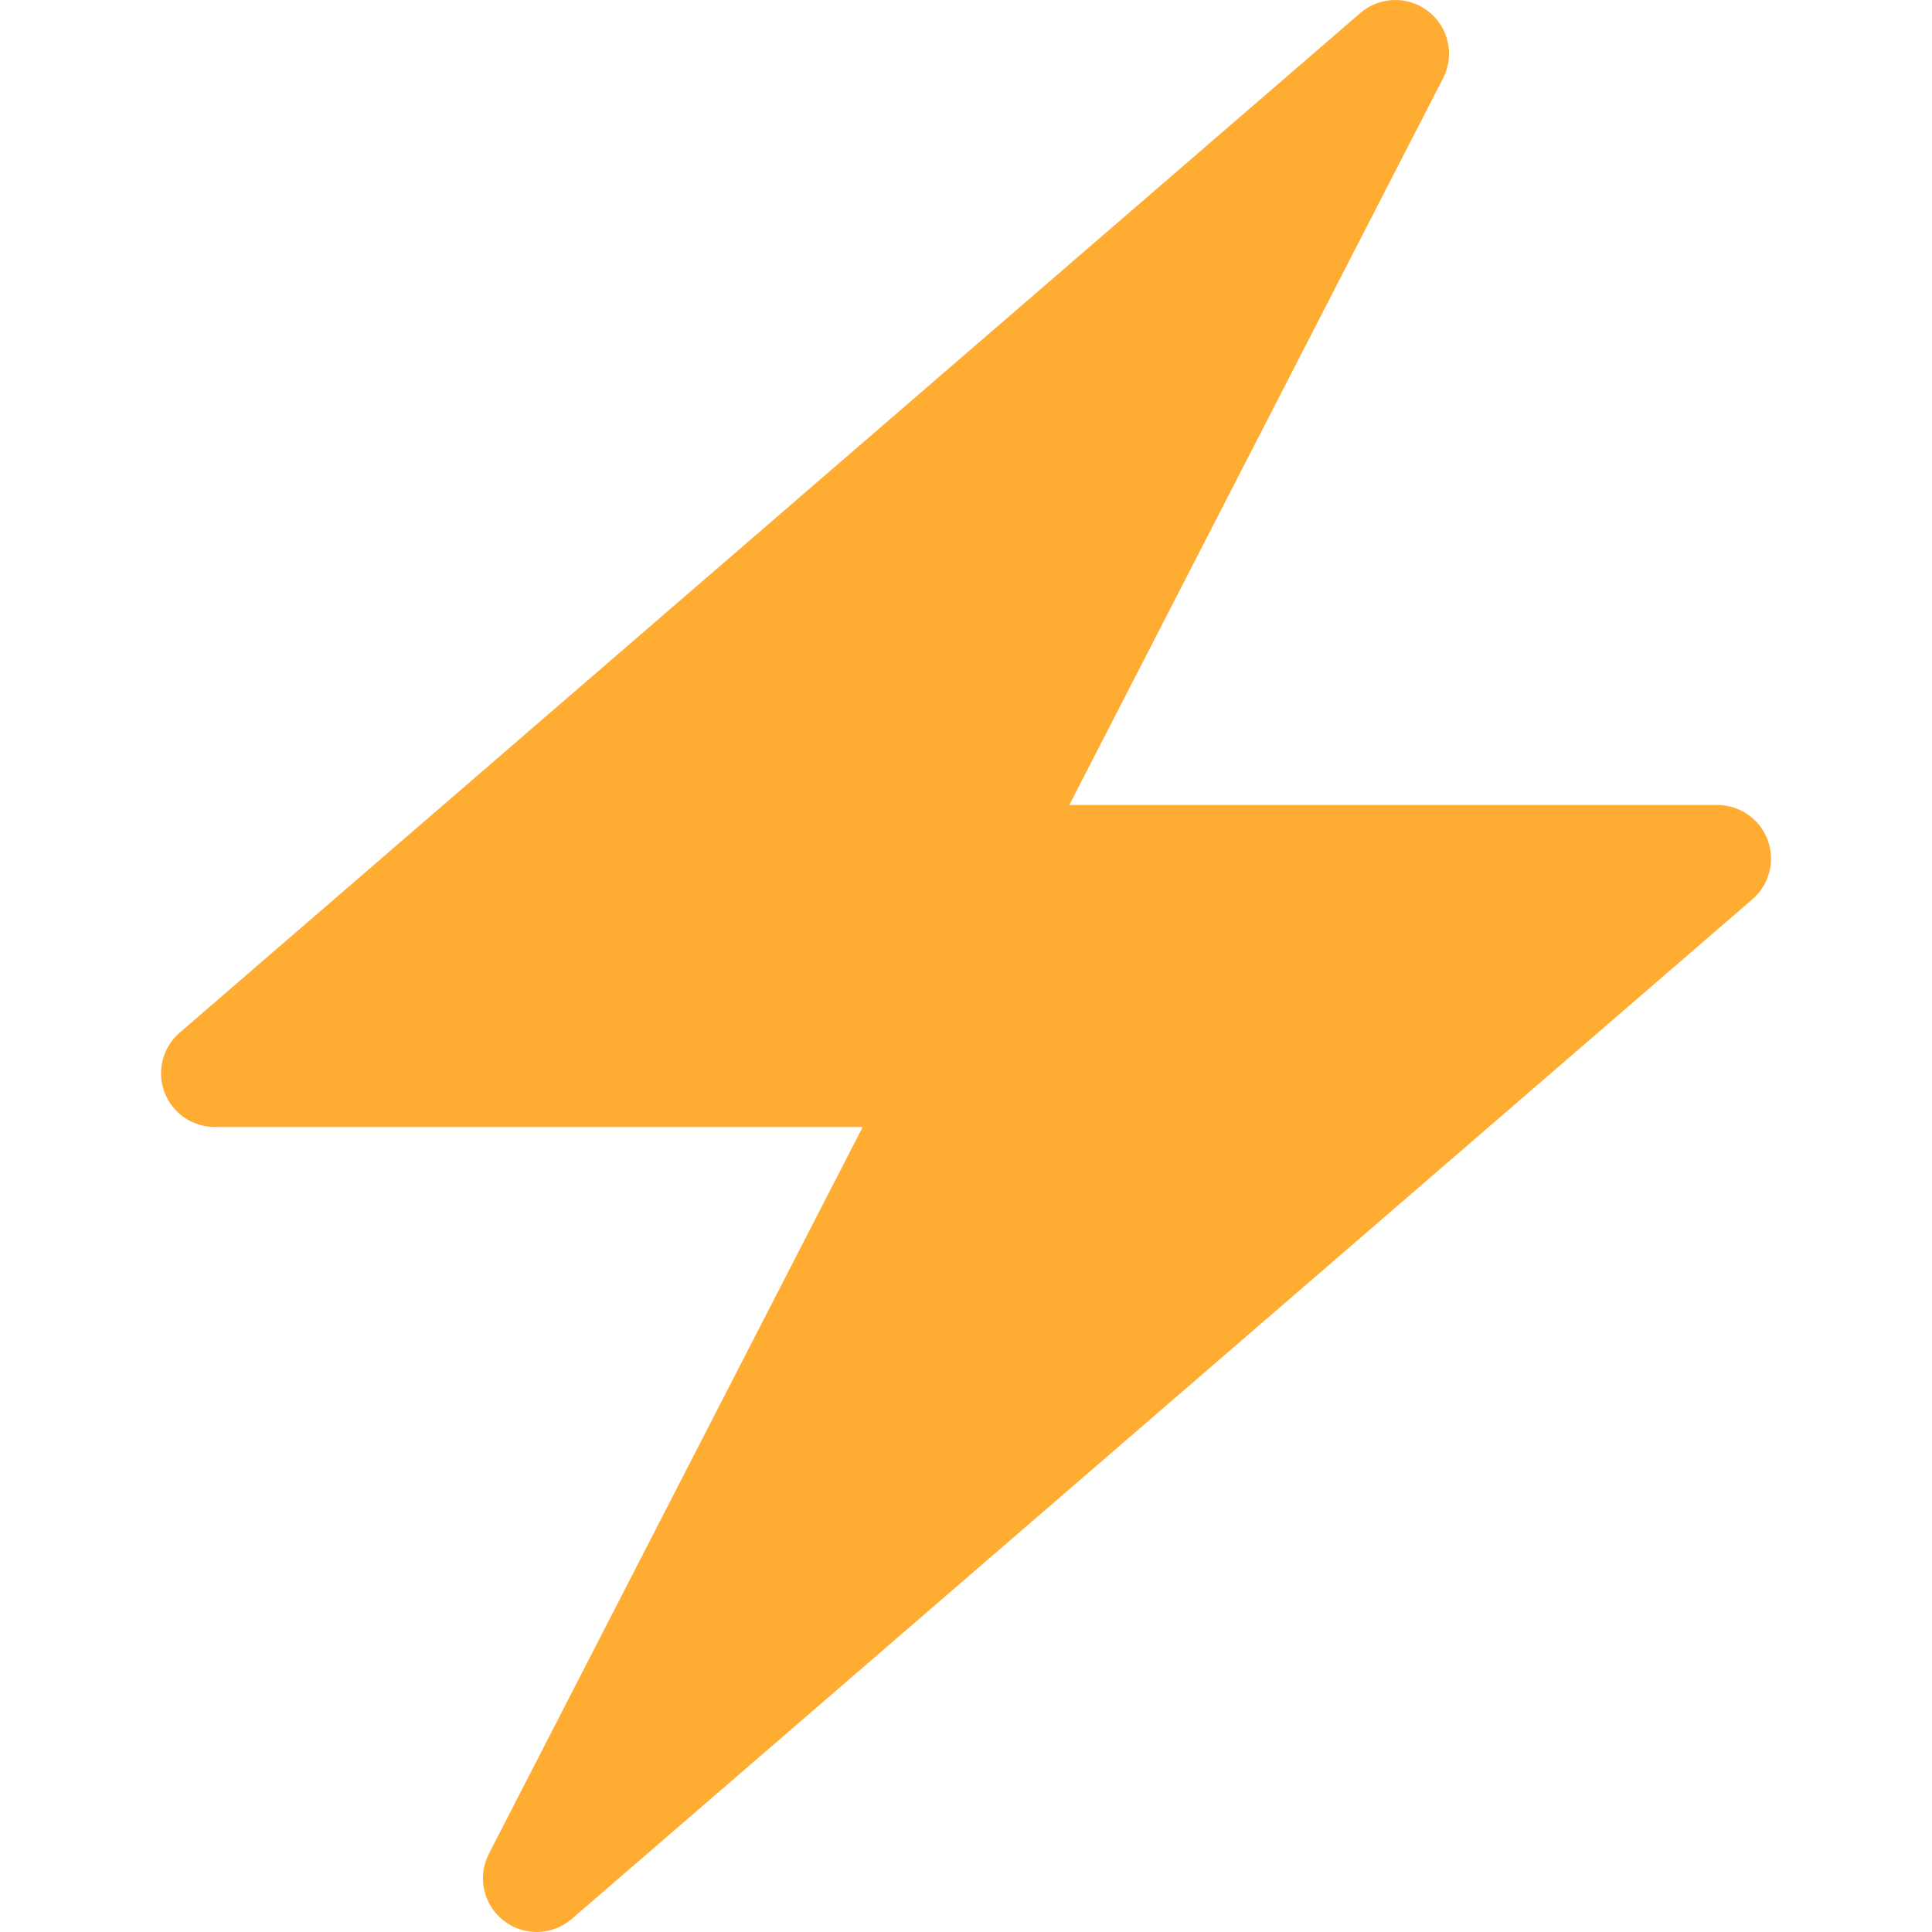
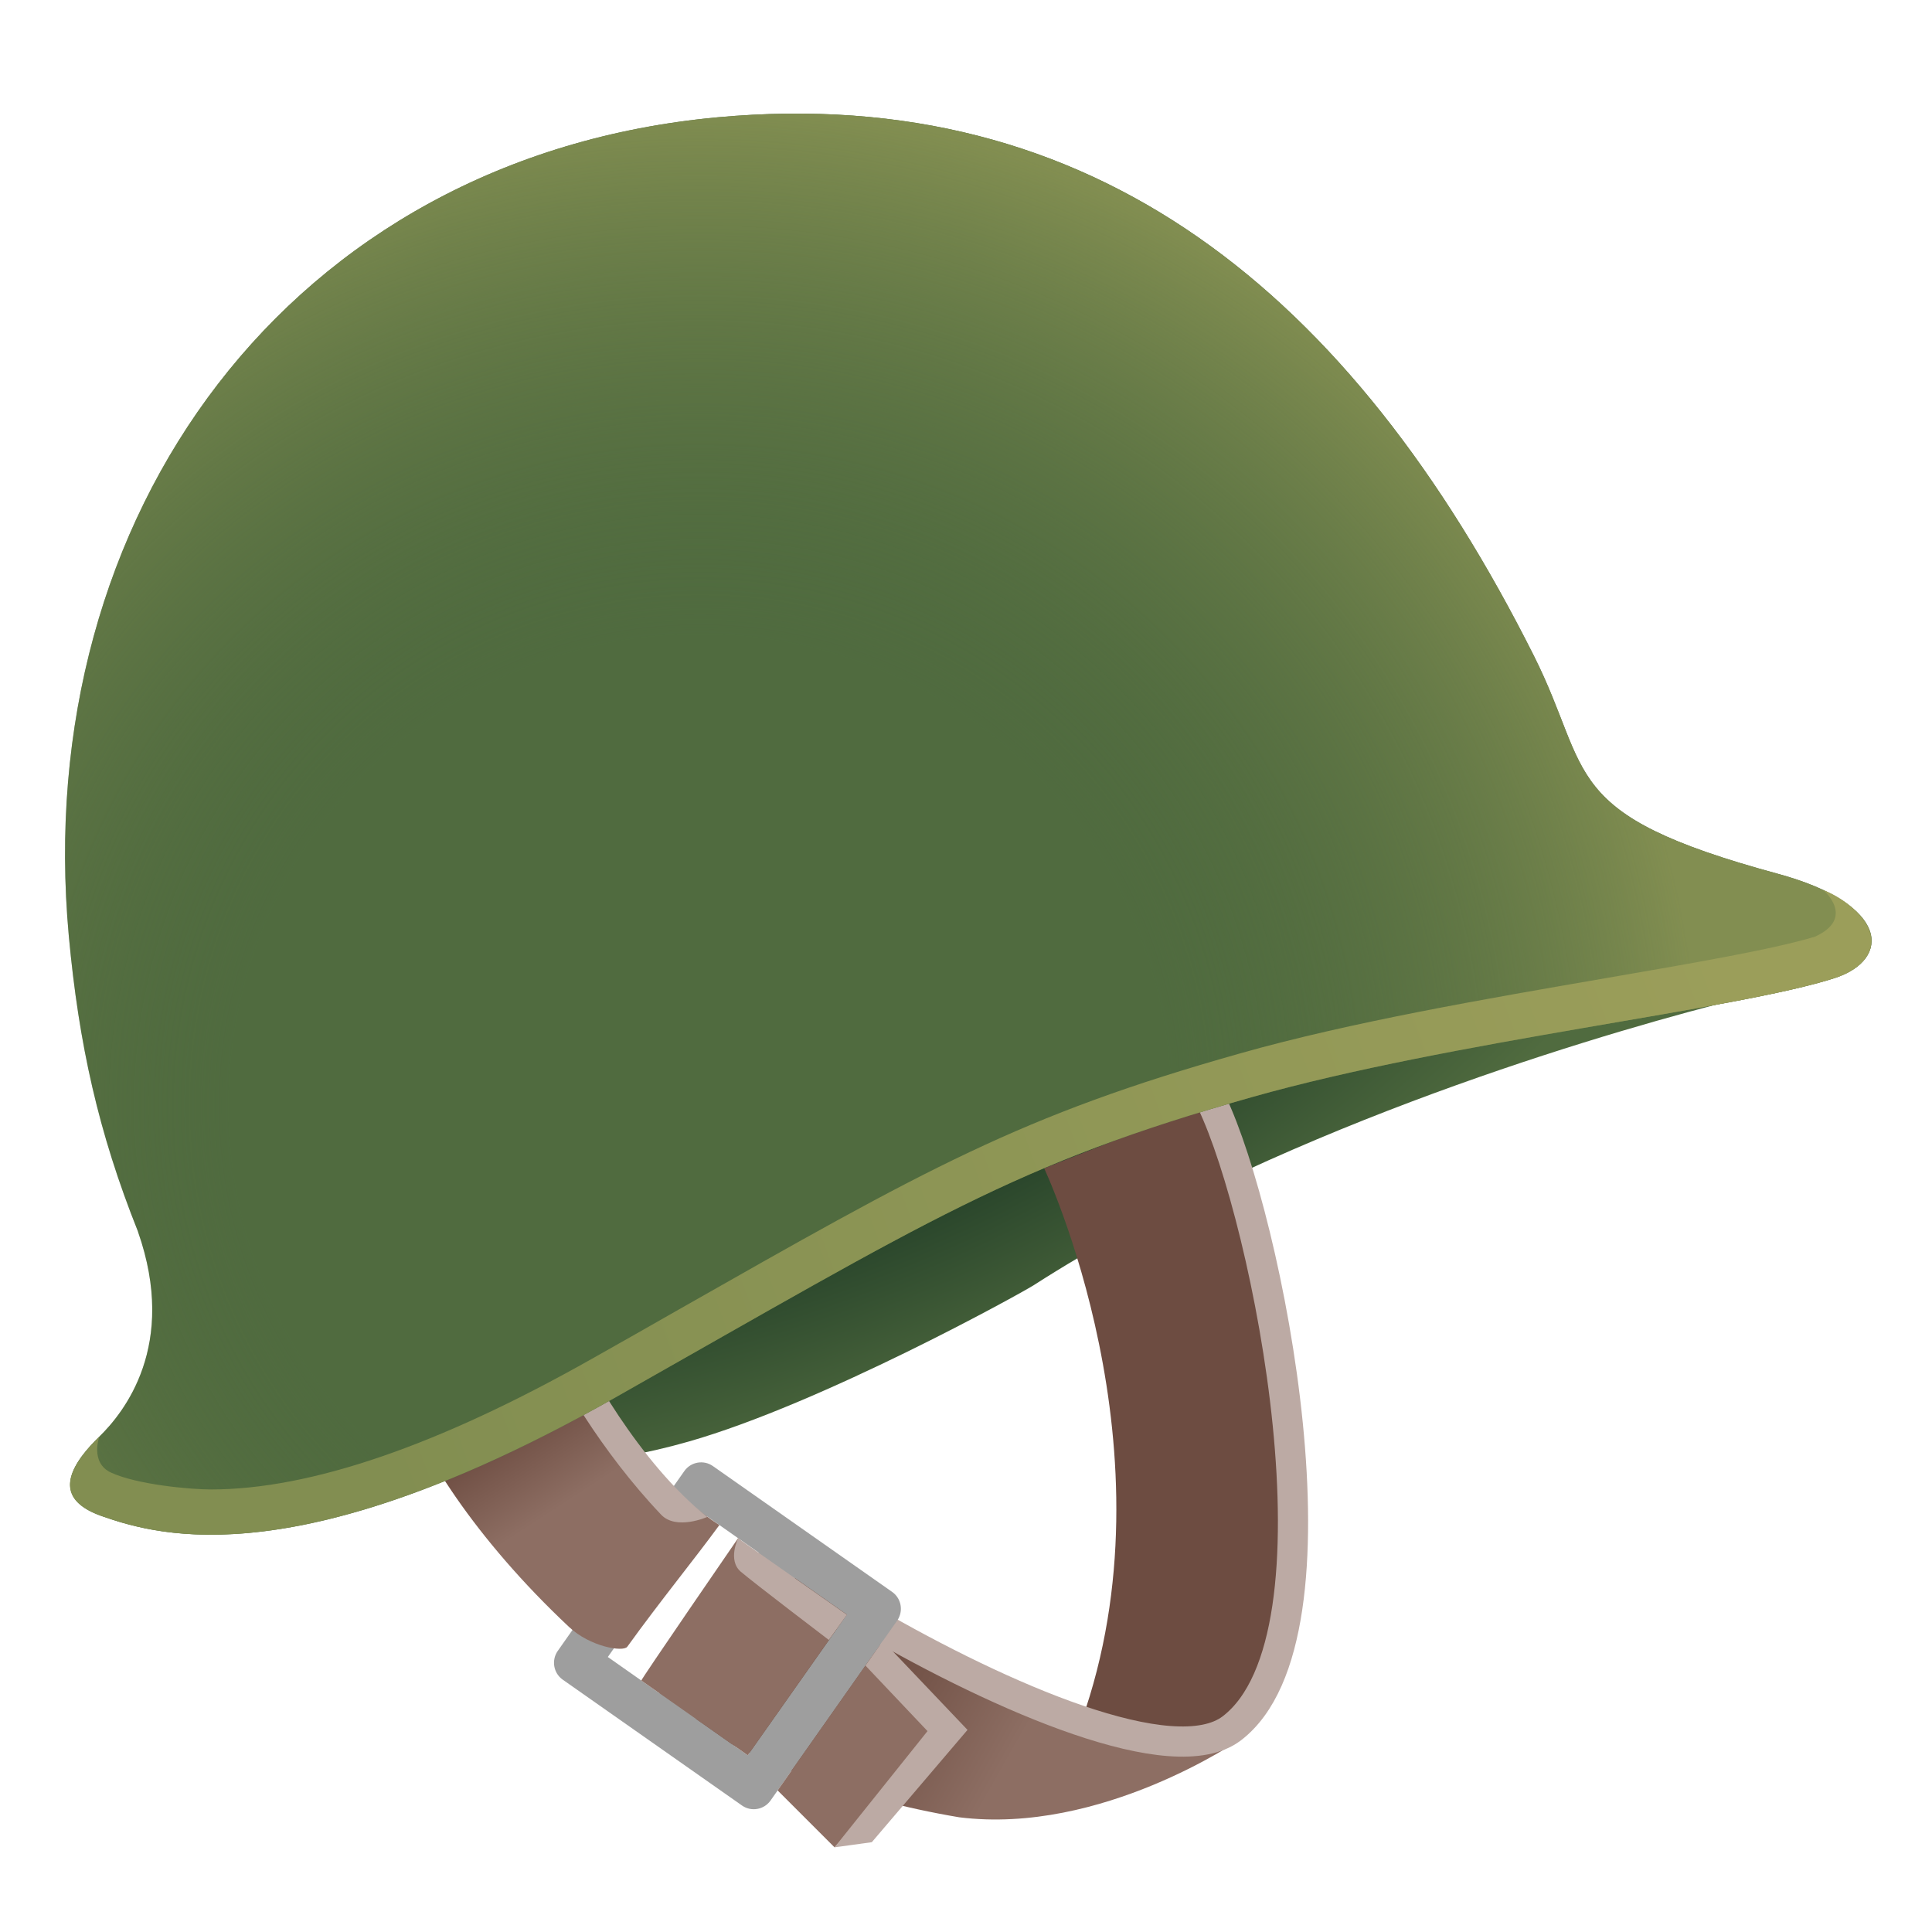
- <svg xmlns="http://www.w3.org/2000/svg" viewBox="0 0 36 36">
-   <path fill="#FFAC33" d="M32.938 15.651C32.792 15.26 32.418 15 32 15H19.925L26.89 1.458c.219-.426.106-.947-.271-1.243C26.437.071 26.218 0 26 0c-.233 0-.466.082-.653.243L18 6.588 3.347 19.243c-.316.273-.43.714-.284 1.105S3.582 21 4 21h12.075L9.11 34.542c-.219.426-.106.947.271 1.243.182.144.401.215.619.215.233 0 .466-.082.653-.243L18 29.412l14.653-12.655c.317-.273.43-.714.285-1.106z" />
+ <svg xmlns="http://www.w3.org/2000/svg" enable-background="new 0 0 128 128" viewBox="0 0 128 128">
+   <radialGradient id="a" cx="49.611" cy="65.403" gradientTransform="matrix(.9149 -.3333 .1419 .4106 -4.9895 55.8087)" gradientUnits="userSpaceOnUse" r="69.329">
+     <stop offset=".583" stop-color="#29452b" />
+     <stop offset="1" stop-color="#506b3f" />
+   </radialGradient>
+   <linearGradient id="b" gradientTransform="matrix(1 -.00616501 .00616501 1 -.69 .3937)" gradientUnits="userSpaceOnUse" x1="78.687" x2="49.635" y1="123.159" y2="106.496">
+     <stop offset=".405" stop-color="#8d6e63" />
+     <stop offset=".627" stop-color="#76564b" />
+     <stop offset=".768" stop-color="#6d4c41" />
+   </linearGradient>
+   <linearGradient id="c" gradientUnits="userSpaceOnUse" x1="42.726" x2="33.04" y1="105.963" y2="91.082">
+     <stop offset=".462" stop-color="#8d6e63" />
+     <stop offset=".825" stop-color="#6d4c41" />
+   </linearGradient>
+   <radialGradient id="d" cx="46.382" cy="73.258" gradientTransform="matrix(.9448 -.3277 .3279 .9456 -21.4632 19.1835)" gradientUnits="userSpaceOnUse" r="66.355">
+     <stop offset=".468" stop-color="#506b3f" stop-opacity="0" />
+     <stop offset="1" stop-color="#828e51" />
+   </radialGradient>
+   <linearGradient id="e" gradientUnits="userSpaceOnUse" x1="13.007" x2="121.472" y1="98.56" y2="59.118">
+     <stop offset=".102" stop-color="#828e51" />
+     <stop offset=".93" stop-color="#9b9e5a" />
+   </linearGradient>
+   <path d="m22.92 95.23c2.58.62 10.91 3.66 22.73.27 8.78-2.51 21.94-9.78 22.85-10.36 15.59-10.01 35.93-16.16 45.15-18.57 1.13-.3 1.73-2.43 1.43-3.58-.12-.49-.49-.88-.88-1.2-1.64-1.38-3.71-2.08-5.74-2.69-5.51-1.67-11.12-3-16.79-3.97-2.53-.43-5.19-.79-7.73-.28-2.53.5-5.07 1.89-7.52 2.74-5.75 2.01-11.46 4.13-17.11 6.42-7.57 3.07-16.74 6.17-22.97 11.8-.81.73-2.17 1.92-1.88 3.2 2.08 9.36-8.49 4.44-8.92 6.2-.42 1.75-6.39 9.11-2.62 10.02z" fill="url(#a)" />
+   <path d="m82.54 113.99c7.32-11.21.54-34.83-2.25-40.96l-11.11 4.37c1.2 2.64 9.43 22.29 1.09 39.98z" fill="#6d4c41" />
+   <path d="m63.55 120.4c-7.43-1.25-13.58-3.73-18.61-6.77l6.89-9.88c7.55 5.54 17.23 10.22 30.3 11.51-.01 0-9.17 6.32-18.58 5.14z" fill="url(#b)" />
+   <path d="m57.6 107.39c8.73 5.06 20.16 10.07 24.02 7.11 7.96-6.12 2.34-33.8-1.33-41.46" fill="none" stroke="#bcaaa4" stroke-miterlimit="10" stroke-width="2" />
+   <path d="m59.11 105.47-11.88-8.34c-.61-.43-1.46-.28-1.89.33l-8.39 11.92c-.43.62-.28 1.47.33 1.9l5.94 4.17s3.96 2.78 5.94 4.17c.61.43 1.46.28 1.89-.33l8.39-11.92c.43-.62.28-1.47-.33-1.9zm-12.27-5.01 3.43 2.41-6.57 9.32-3.43-2.41zm-.73 13.42 6.57-9.32 3.43 2.41-6.57 9.32z" fill="#9e9e9e" />
+   <path d="m47.66 101.04c-5.43-3.51-9.38-10.91-9.97-12.73l-11.2 3.86c1.26 3.86 4.97 9.76 11.21 15.62 1.39 1.31 3.59 1.68 3.86 1.31 2.19-3.04 4.42-5.76 6.1-8.06z" fill="url(#c)" />
+   <path d="m49.54 116.29s-7-4.91-7.05-4.95 6.41-9.43 6.41-9.43l6.61 5.9z" fill="#8d6e63" />
+   <path d="m57.91 109.53 4.87 5.12-7.49 7.74-3.77-3.77z" fill="#8d6e63" />
+   <g fill="#bcaaa4">
+     <path d="m43.79 100.34c-3.96-4.17-6.93-9.28-7.52-11.07l1.87-.61c.51 1.55 4.22 8.28 8.72 11.84 0 0-2.06.92-3.07-.16z" />
+     <path d="m54.91 108.65s-4.94-3.76-5.83-4.52-.18-2.21-.18-2.21l7.21 5.06z" />
+     <path d="m57.76 122.05-2.47.34 6.16-7.7-4.11-4.34 1.15-1.64 5.61 5.9z" />
+   </g>
+   <path d="m117.75 57.88c-14.56-3.95-12.2-6.61-16.13-14.44-12.1-24.11-29.22-37.95-54.07-35.67-28.4 2.62-45.55 26.4-42.99 54.26.66 7.13 1.96 13.01 4.58 19.56v.01c2.65 7.55-.94 12-2.56 13.58s-3.45 3.99.15 5.26c3.98 1.4 13.24 3.92 33.98-7.82 20.91-11.84 26.51-15.5 42.26-19.94 13.19-3.73 32.21-5.8 38.61-7.89 3.71-1.22 3.67-4.88-3.83-6.91z" fill="#506b3f" />
+   <path d="m117.75 57.88c-14.56-3.95-12.2-6.61-16.13-14.44-12.1-24.11-29.22-37.95-54.07-35.67-28.4 2.62-45.55 26.4-42.99 54.26.66 7.13 1.96 13.01 4.58 19.56v.01c2.65 7.55-.94 12-2.56 13.58s-3.45 3.99.15 5.26c3.98 1.4 13.24 3.92 33.98-7.82 20.91-11.84 26.51-15.5 42.26-19.94 13.19-3.73 32.21-5.8 38.61-7.89 3.71-1.22 3.67-4.88-3.83-6.91z" fill="url(#d)" />
+   <path d="m120.79 58.96s2.2 1.85-.55 3.1c-2.8.84-7.96 1.73-13.88 2.75-7.88 1.36-16.82 2.89-24.2 4.98-14.6 4.12-20.79 7.65-37.35 17.06-1.73.99-3.58 2.04-5.57 3.16-10.17 5.75-18.66 8.67-25.26 8.67-1.43 0-4.93-.33-6.63-1.12-1.4-.65-.77-2.38-.77-2.38-2.53 2.5-2.71 4.25.15 5.26 1.53.54 3.82 1.24 7.25 1.24 5.51 0 13.94-1.82 26.73-9.06 20.91-11.84 26.51-15.5 42.26-19.94 13.19-3.73 32.21-5.8 38.61-7.89 2.25-.74 3.1-2.38 1.75-4.01.01 0-.82-1.13-2.54-1.82z" fill="url(#e)" />
</svg>
